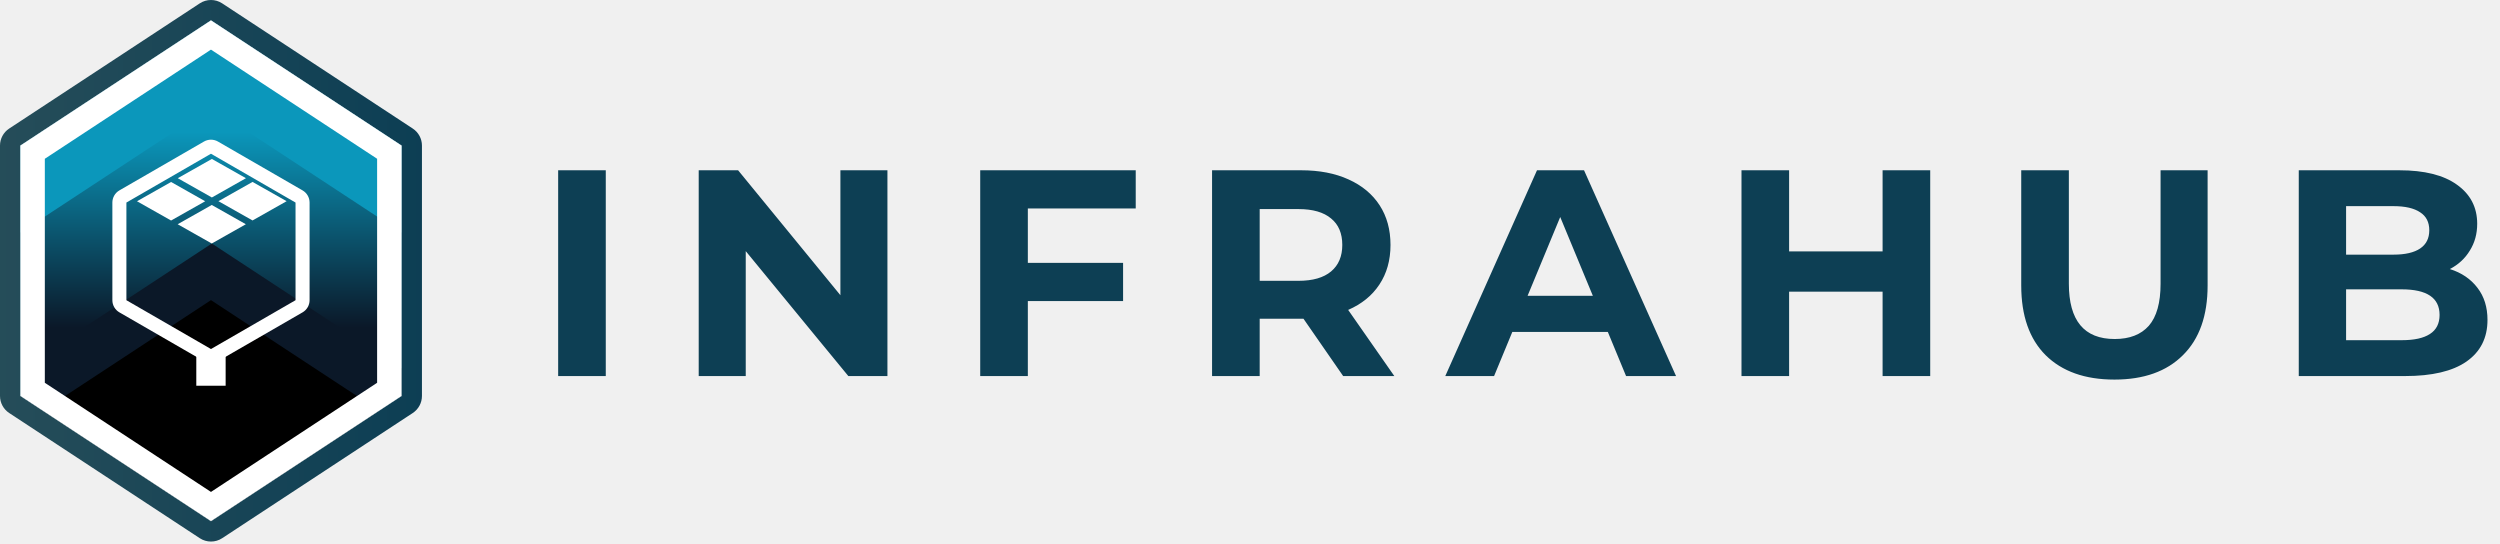
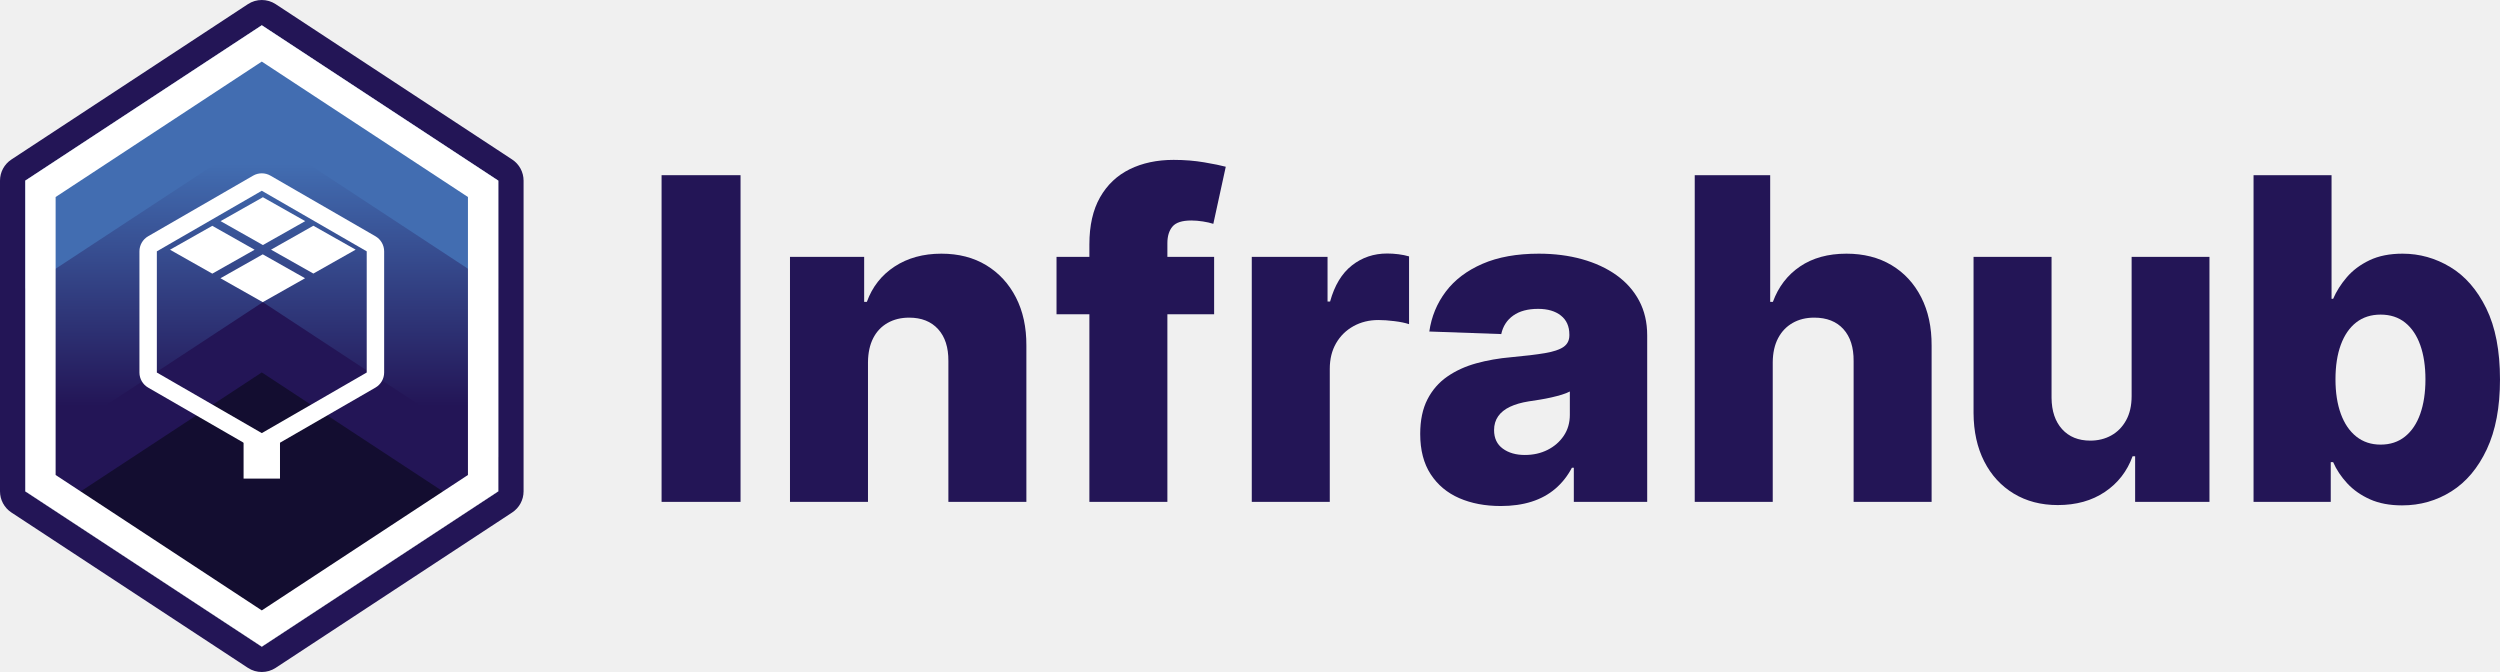
- <svg xmlns="http://www.w3.org/2000/svg" fill="none" viewBox="0 0 717 156">
-   <path fill="#0D3F54" d="M160.079 48.836h13.658v59.017h-13.658V48.836Zm94.437 0v59.017h-11.213l-29.424-35.832v35.832h-13.49V48.836h11.298l29.34 35.832V48.836h13.489Zm40.268 10.96v15.598H322.1v10.96h-27.316v21.499h-13.658V48.836h44.6v10.96h-30.942Zm90.437 48.057-11.382-16.44h-12.562v16.44h-13.658V48.836h25.546c5.227 0 9.751.871 13.573 2.614 3.879 1.742 6.858 4.215 8.937 7.419 2.08 3.204 3.12 6.998 3.12 11.382 0 4.384-1.068 8.178-3.204 11.381-2.08 3.148-5.059 5.565-8.937 7.251l13.237 18.97h-14.67Zm-.253-37.602c0-3.317-1.068-5.846-3.204-7.588-2.136-1.799-5.255-2.698-9.358-2.698h-11.129v20.572h11.129c4.103 0 7.222-.9 9.358-2.698 2.136-1.799 3.204-4.328 3.204-7.588Zm76.161 24.955h-27.4l-5.227 12.647h-13.996l26.305-59.017H454.3l26.389 59.017h-14.332l-5.228-12.647Zm-4.299-10.37-9.359-22.595-9.358 22.595h18.717Zm96.756-36v59.017h-13.658V83.656h-26.811v24.197h-13.658V48.836h13.658v23.27h26.811v-23.27h13.658Zm52.83 60.029c-8.431 0-15.007-2.333-19.729-6.998-4.665-4.665-6.997-11.326-6.997-19.982V48.836h13.658V81.38c0 10.566 4.384 15.85 13.152 15.85 4.272 0 7.532-1.265 9.78-3.794 2.248-2.586 3.372-6.604 3.372-12.056V48.836h13.49v33.05c0 8.655-2.361 15.316-7.082 19.981-4.665 4.665-11.213 6.998-19.644 6.998Zm96.205-31.7c3.372 1.067 6.014 2.866 7.925 5.395 1.911 2.473 2.866 5.536 2.866 9.19 0 5.17-2.023 9.161-6.07 11.972-3.991 2.754-9.836 4.131-17.536 4.131h-30.521V48.836h28.834c7.195 0 12.703 1.377 16.525 4.131 3.878 2.754 5.817 6.492 5.817 11.213 0 2.867-.702 5.424-2.107 7.673-1.349 2.248-3.26 4.018-5.733 5.311Zm-29.762-18.043v13.91h13.574c3.373 0 5.93-.59 7.672-1.77 1.743-1.18 2.614-2.922 2.614-5.227 0-2.304-.871-4.019-2.614-5.143-1.742-1.18-4.299-1.77-7.672-1.77h-13.574Zm15.935 38.445c3.597 0 6.295-.59 8.094-1.77 1.854-1.18 2.782-3.007 2.782-5.48 0-4.89-3.626-7.335-10.876-7.335h-15.935v14.585h15.935Z" />
-   <path fill="#0B97BB" fill-rule="evenodd" d="m60.506 5.843 54.663 35.908v71.815l-54.663 35.908-54.662-35.908V41.751L60.506 5.843Z" clip-rule="evenodd" />
-   <mask id="a" width="111" height="145" x="5" y="5" maskUnits="userSpaceOnUse" style="mask-type:luminance">
-     <path fill="#fff" d="m60.507 5.843 54.663 35.908v71.815l-54.663 35.908-54.662-35.908V41.751L60.507 5.843Z" />
-   </mask>
-   <g fill-rule="evenodd" clip-rule="evenodd" mask="url(#a)">
-     <path fill="url(#b)" d="m60.507 30.81 54.663 35.908v71.815l-54.663 35.908-54.662-35.908V66.718L60.507 30.81Z" />
-     <path fill="url(#c)" d="m60.748 213.468 54.662-35.908v-71.815L60.748 69.837 6.085 105.745v71.815l54.663 35.908Z" />
-     <path fill="#000" d="m60.507 86.075 54.663 35.907v71.816l-54.663 35.907-54.662-35.907v-71.816l54.662-35.907Z" />
-   </g>
-   <path fill="url(#d)" fill-rule="evenodd" d="m63.716.96 54.662 35.907a5.839 5.839 0 0 1 2.636 4.884v71.815a5.846 5.846 0 0 1-2.636 4.885l-54.662 35.908a5.846 5.846 0 0 1-6.418 0L2.635 118.451A5.846 5.846 0 0 1 0 113.566V41.751c0-1.97.99-3.805 2.635-4.884L57.298.96a5.844 5.844 0 0 1 6.418 0Zm-3.21 4.883L5.845 41.751v71.815l54.663 35.908 54.662-35.908V41.751L60.507 5.843Z" clip-rule="evenodd" />
-   <path fill="#fff" fill-rule="evenodd" d="m60.506 5.843 54.663 35.908v71.815l-54.663 35.908-54.662-35.908V41.751L60.506 5.843Zm0 8.39L12.857 45.536v64.247l47.65 31.301 47.649-31.301V45.535l-47.65-31.301Z" clip-rule="evenodd" />
-   <path fill="#fff" fill-rule="evenodd" d="m62.52 40.601 24.254 14.004a4.026 4.026 0 0 1 2.014 3.487V86.1a4.025 4.025 0 0 1-2.014 3.486L62.52 103.59a4.028 4.028 0 0 1-4.027 0L34.24 89.585a4.025 4.025 0 0 1-2.013-3.486V58.092c0-1.438.767-2.768 2.013-3.487L58.493 40.6a4.028 4.028 0 0 1 4.027 0Zm-2.013 3.488L36.252 58.092V86.1l24.255 14.003L84.76 86.099V58.092L60.507 44.09Z" clip-rule="evenodd" />
-   <path fill="#fff" d="M64.714 100.803h-8.416v9.818h8.416v-9.818ZM49.068 52.192 39.29 57.72l9.778 5.526 9.778-5.526-9.778-5.527ZM60.73 58.785l-9.778 5.526 9.778 5.526 9.778-5.526-9.778-5.526ZM60.763 45.583l-9.779 5.526 9.779 5.527 9.778-5.527-9.778-5.526ZM72.426 52.174 62.647 57.7l9.779 5.527 9.778-5.526-9.778-5.527Z" />
+ <svg xmlns="http://www.w3.org/2000/svg" id="Layer_1" viewBox="0 0 576 154.828">
  <defs>
-     <linearGradient id="b" x1="58.824" x2="58.824" y1="37.825" y2="93.93" gradientUnits="userSpaceOnUse">
-       <stop stop-color="#0B97BB" />
-       <stop offset="1" stop-color="#0B1828" />
+     <style>.cls-1{mask:url(#mask);}.cls-2{fill:url(#linear-gradient-2);}.cls-2,.cls-3,.cls-4,.cls-5,.cls-6,.cls-7{fill-rule:evenodd;}.cls-3,.cls-8{fill:#231556;}.cls-4,.cls-9{fill:#fff;}.cls-5{fill:#130d30;}.cls-10{clip-rule:evenodd;fill:none;}.cls-6{fill:url(#linear-gradient);}.cls-7{fill:#426db1;}.cls-11{clip-path:url(#clippath);}</style>
+     <clipPath id="clippath">
+       <path class="cls-10" d="M63.515.957l54.489,35.794c1.64,1.076,2.628,2.907,2.628,4.869v71.588c-0,1.962-.988,3.792-2.628,4.87l-54.489,35.795c-1.942,1.275-4.456,1.275-6.398,0L2.627,118.077C.987,116.999 0,115.169,0,113.207V41.619c0-1.964.987-3.793,2.627-4.869L57.117.957c1.942-1.276,4.456-1.276,6.398,0Z" />
+     </clipPath>
+     <mask id="mask" x="5.827" y="5.824" width="109.219" height="223.155" maskUnits="userSpaceOnUse">
+       <g id="a">
+         <path class="cls-9" d="M60.316,5.824l54.49,35.795v71.588l-54.49,35.795L5.827,113.207V41.619L60.316,5.824Z" />
+       </g>
+     </mask>
+     <linearGradient id="linear-gradient" x1="60.316" y1="767.953" x2="60.316" y2="712.025" gradientTransform="translate(0 805.6584) scale(1 -1)" gradientUnits="userSpaceOnUse">
+       <stop offset=".001" stop-color="#426db1" />
+       <stop offset="1" stop-color="#231556" />
    </linearGradient>
-     <linearGradient id="c" x1="59.064" x2="59.064" y1="206.454" y2="150.348" gradientUnits="userSpaceOnUse">
-       <stop stop-color="#0B97BB" />
-       <stop offset="1" stop-color="#0B1828" />
-     </linearGradient>
-     <linearGradient id="d" x1="-2.612" x2="123.626" y1="77.659" y2="77.659" gradientUnits="userSpaceOnUse">
-       <stop stop-color="#264D59" />
-       <stop offset="1" stop-color="#0C3E54" />
+     <linearGradient id="linear-gradient-2" x1="60.556" y1="599.856" x2="60.556" y2="668.416" gradientTransform="translate(0 805.6584) scale(1 -1)" gradientUnits="userSpaceOnUse">
+       <stop offset="0" stop-color="#426db1" />
+       <stop offset=".088" stop-color="#3e62a6" />
+       <stop offset=".496" stop-color="#2f387b" />
+       <stop offset=".814" stop-color="#261e60" />
+       <stop offset="1" stop-color="#231556" />
    </linearGradient>
  </defs>
+   <rect class="cls-8" x="152.428" y="40.364" width="18.192" height="75.267" />
+   <path class="cls-8" d="M227.235,61.11c-2.928-1.776-6.376-2.664-10.346-2.664-4.165,0-7.754.986-10.768,2.959-3.013,1.972-5.146,4.686-6.395,8.14h-.624v-10.364h-17.09v56.451h17.972v-32.194c.023-2.156.422-3.993,1.194-5.513.772-1.519,1.875-2.688,3.308-3.51,1.434-.82,3.093-1.231,4.98-1.231,2.842,0,5.066.882,6.671,2.646,1.604,1.764,2.395,4.214,2.37,7.35v32.452h17.971v-35.98c.024-4.239-.778-7.944-2.407-11.117s-3.908-5.647-6.835-7.425Z" />
+   <path class="cls-8" d="M270.142,52.198c.784-.931,2.229-1.397,4.337-1.397.833,0,1.721.074,2.664.221.943.146,1.746.331,2.407.551l2.867-13.157c-1.079-.294-2.726-.631-4.944-1.01-2.218-.38-4.575-.569-7.074-.569-3.823,0-7.191.717-10.107,2.149-2.916,1.434-5.195,3.59-6.836,6.469-1.642,2.879-2.462,6.499-2.462,10.86v2.866h-7.571v13.231h7.571v43.221h17.971v-43.221h10.769v-13.231h-10.769v-3.161c0-1.617.392-2.89,1.176-3.822Z" />
+   <path class="cls-8" d="M319.61,58.409c-3.087,0-5.795.913-8.122,2.738-2.328,1.826-4.006,4.601-5.035,8.325h-.587v-10.291h-17.457v56.451h17.972v-30.651c0-2.254.483-4.22,1.452-5.899.967-1.678,2.303-2.989,4.006-3.932,1.702-.943,3.62-1.416,5.751-1.416,1.078,0,2.309.086,3.694.258,1.383.172,2.504.404,3.362.698v-15.619c-.759-.221-1.58-.386-2.462-.497s-1.74-.165-2.572-.165Z" />
+   <path class="cls-8" d="M372.423,63.389c-2.254-1.604-4.901-2.829-7.938-3.675-3.039-.845-6.358-1.268-9.959-1.268-5.048,0-9.366.778-12.956,2.334-3.589,1.557-6.407,3.688-8.453,6.395-2.046,2.707-3.313,5.776-3.804,9.207l16.575.587c.392-1.813,1.31-3.234,2.757-4.263,1.445-1.029,3.357-1.544,5.733-1.544,2.205,0,3.957.515,5.255,1.544,1.299,1.028,1.948,2.487,1.948,4.373v.184c0,1.151-.447,2.039-1.342,2.664-.895.625-2.322,1.103-4.282,1.434-1.96.331-4.545.643-7.754.937-2.867.245-5.563.717-8.086,1.415-2.524.699-4.753,1.722-6.689,3.069-1.936,1.348-3.454,3.1-4.557,5.255-1.102,2.157-1.654,4.803-1.654,7.938,0,3.725.802,6.817,2.407,9.28,1.604,2.462,3.798,4.3,6.578,5.512,2.781,1.214,5.972,1.82,9.574,1.82,2.622,0,4.98-.331,7.075-.992,2.095-.661,3.92-1.654,5.475-2.977,1.556-1.323,2.836-2.941,3.841-4.851h.441v7.865h16.906v-38.368c0-2.989-.619-5.648-1.856-7.975-1.238-2.328-2.983-4.294-5.237-5.899ZM361.692,95.565c0,1.838-.465,3.449-1.396,4.833-.931,1.384-2.175,2.468-3.731,3.252-1.556.784-3.302,1.176-5.237,1.176-2.059,0-3.755-.489-5.09-1.469-1.336-.98-2.003-2.401-2.003-4.264,0-1.224.313-2.284.937-3.179.625-.894,1.531-1.623,2.72-2.187,1.188-.563,2.628-.979,4.319-1.249.833-.122,1.702-.257,2.609-.404.906-.147,1.788-.318,2.646-.515.857-.196,1.647-.404,2.37-.624.722-.221,1.342-.465,1.856-.736v5.366Z" />
+   <path class="cls-8" d="M435.782,61.074c-2.94-1.752-6.395-2.628-10.364-2.628-4.214,0-7.773.98-10.676,2.94-2.904,1.961-4.992,4.681-6.266,8.159h-.625v-29.181h-17.384v75.267h17.972v-32.194c.023-2.156.435-3.993,1.231-5.513.796-1.519,1.911-2.688,3.345-3.51,1.434-.82,3.092-1.231,4.98-1.231,2.89,0,5.132.882,6.726,2.646,1.593,1.764,2.376,4.214,2.352,7.35v32.452h17.971v-35.98c.024-4.263-.778-7.987-2.407-11.173-1.629-3.184-3.914-5.653-6.854-7.405Z" />
+   <path class="cls-8" d="M491.126,91.266c0,2.181-.423,4.037-1.268,5.568s-1.984,2.696-3.418,3.491c-1.434.797-3.045,1.195-4.833,1.195-2.744,0-4.912-.882-6.505-2.646-1.592-1.764-2.402-4.178-2.425-7.24v-32.452h-17.972v35.98c.024,4.264.845,7.981,2.463,11.155,1.617,3.172,3.883,5.641,6.799,7.405,2.916,1.764,6.297,2.646,10.143,2.646,4.239,0,7.859-1.01,10.86-3.031,3.002-2.022,5.127-4.76,6.377-8.214h.587v10.511h17.127v-56.451h-17.935v32.085Z" />
+   <path class="cls-8" d="M572.839,71.052c-2.107-4.288-4.869-7.461-8.288-9.519-3.418-2.058-7.087-3.087-11.007-3.087-2.965,0-5.507.508-7.627,1.525-2.119,1.017-3.859,2.322-5.219,3.914-1.36,1.593-2.407,3.246-3.142,4.962h-.367v-28.483h-17.972v75.267h17.788v-9.151h.552c.759,1.74,1.843,3.369,3.252,4.888,1.408,1.519,3.154,2.744,5.237,3.675,2.082.931,4.544,1.397,7.387,1.397,4.165,0,7.957-1.078,11.375-3.234,3.418-2.156,6.137-5.389,8.158-9.702,2.022-4.311,3.032-9.666,3.032-16.06,0-6.64-1.054-12.104-3.161-16.391ZM557.628,95.345c-.797,2.254-1.966,4-3.51,5.237-1.543,1.238-3.418,1.857-5.623,1.857-2.181,0-4.049-.619-5.605-1.857-1.556-1.237-2.744-2.982-3.565-5.237-.821-2.255-1.231-4.901-1.231-7.938,0-3.087.41-5.746,1.231-7.975s2.003-3.945,3.547-5.146c1.543-1.2,3.418-1.801,5.623-1.801,2.229,0,4.11.613,5.642,1.838,1.531,1.225,2.695,2.953,3.491,5.182.796,2.23,1.195,4.865,1.195,7.902s-.399,5.684-1.195,7.938Z" />
+   <g class="cls-11">
+     <path class="cls-7" d="M60.315,5.824l54.49,35.795v71.588l-54.49,35.795L5.826,113.207V41.619L60.315,5.824Z" />
+     <g class="cls-1">
+       <path class="cls-6" d="M60.316,30.713l54.49,35.795v71.588l-54.49,35.795L5.827,138.095v-71.588L60.316,30.713Z" />
+       <path class="cls-2" d="M60.556,212.794l54.489-35.795v-71.588l-54.489-35.795L6.066,105.411v71.588l54.49,35.795Z" />
+       <path class="cls-5" d="M60.316,85.803l54.49,35.794v71.589l-54.49,35.794L5.827,193.186v-71.589l54.489-35.794Z" />
+     </g>
+     <path class="cls-3" d="M63.515.957l54.489,35.794c1.64,1.076,2.628,2.907,2.628,4.869v71.588c-0,1.962-.988,3.792-2.628,4.87l-54.489,35.795c-1.942,1.275-4.456,1.275-6.398,0L2.627,118.077C.987,116.999 0,115.169,0,113.207V41.619c0-1.964.987-3.793,2.627-4.869L57.117.957c1.942-1.276,4.456-1.276,6.398,0ZM60.315,5.824L5.827,41.619v71.588l54.49,35.795,54.489-35.795V41.619L60.316,5.824h-.001Z" />
+     <path class="cls-4" d="M60.315,5.824l54.49,35.795v71.588l-54.49,35.795L5.826,113.207V41.619L60.315,5.824ZM60.315,14.188L12.816,45.392v64.044l47.5,31.202,47.499-31.202V45.391L60.315,14.189v-.001Z" />
+     <path class="cls-4" d="M62.323,40.473l24.177,13.96c1.242.717,2.008,2.042,2.008,3.476v27.92c-0,1.434-.766,2.759-2.008,3.475l-24.177,13.96c-1.242.717-2.772.717-4.014,0l-24.176-13.961c-1.242-.717-2.007-2.041-2.007-3.475v-27.919c0-1.433.765-2.759,2.007-3.476l24.176-13.961c1.242-.717,2.772-.717,4.014,0v.001ZM60.316,43.95l-24.178,13.959v27.92l24.178,13.959,24.176-13.96v-27.919l-24.176-13.958v-.001Z" />
+     <path class="cls-9" d="M64.51,100.485h-8.389v9.787h8.389v-9.787ZM48.913,52.027l-9.747,5.511,9.747,5.509,9.747-5.509-9.747-5.51v-.001ZM60.538,58.599l-9.747,5.509,9.747,5.509,9.747-5.509-9.747-5.509ZM60.571,45.439l-9.748,5.509,9.748,5.51,9.747-5.51-9.747-5.509ZM72.197,52.009l-9.748,5.509,9.748,5.51,9.747-5.509-9.747-5.51Z" />
+   </g>
</svg>
